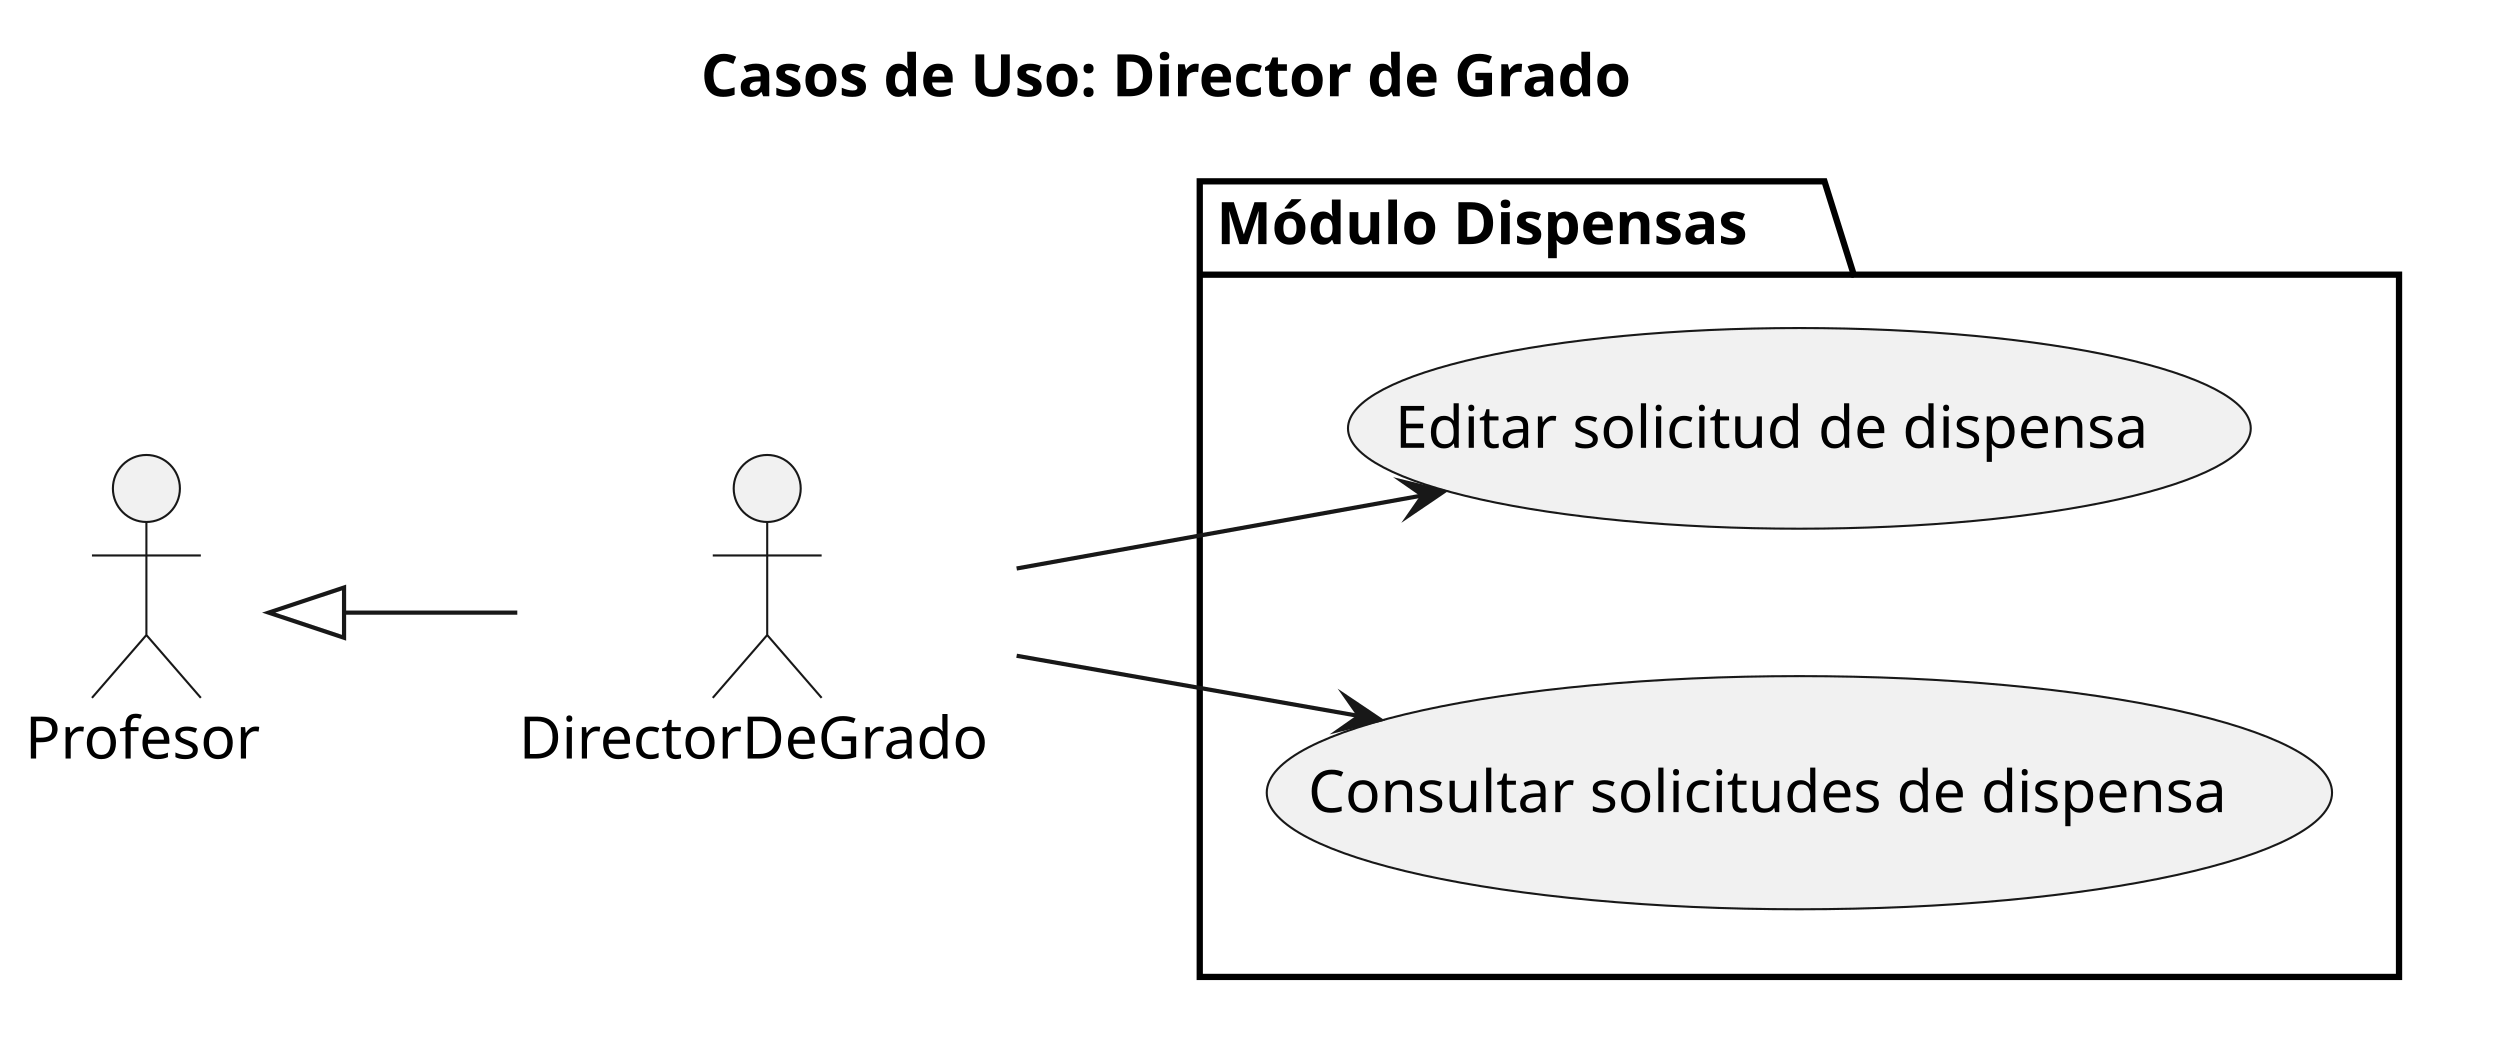
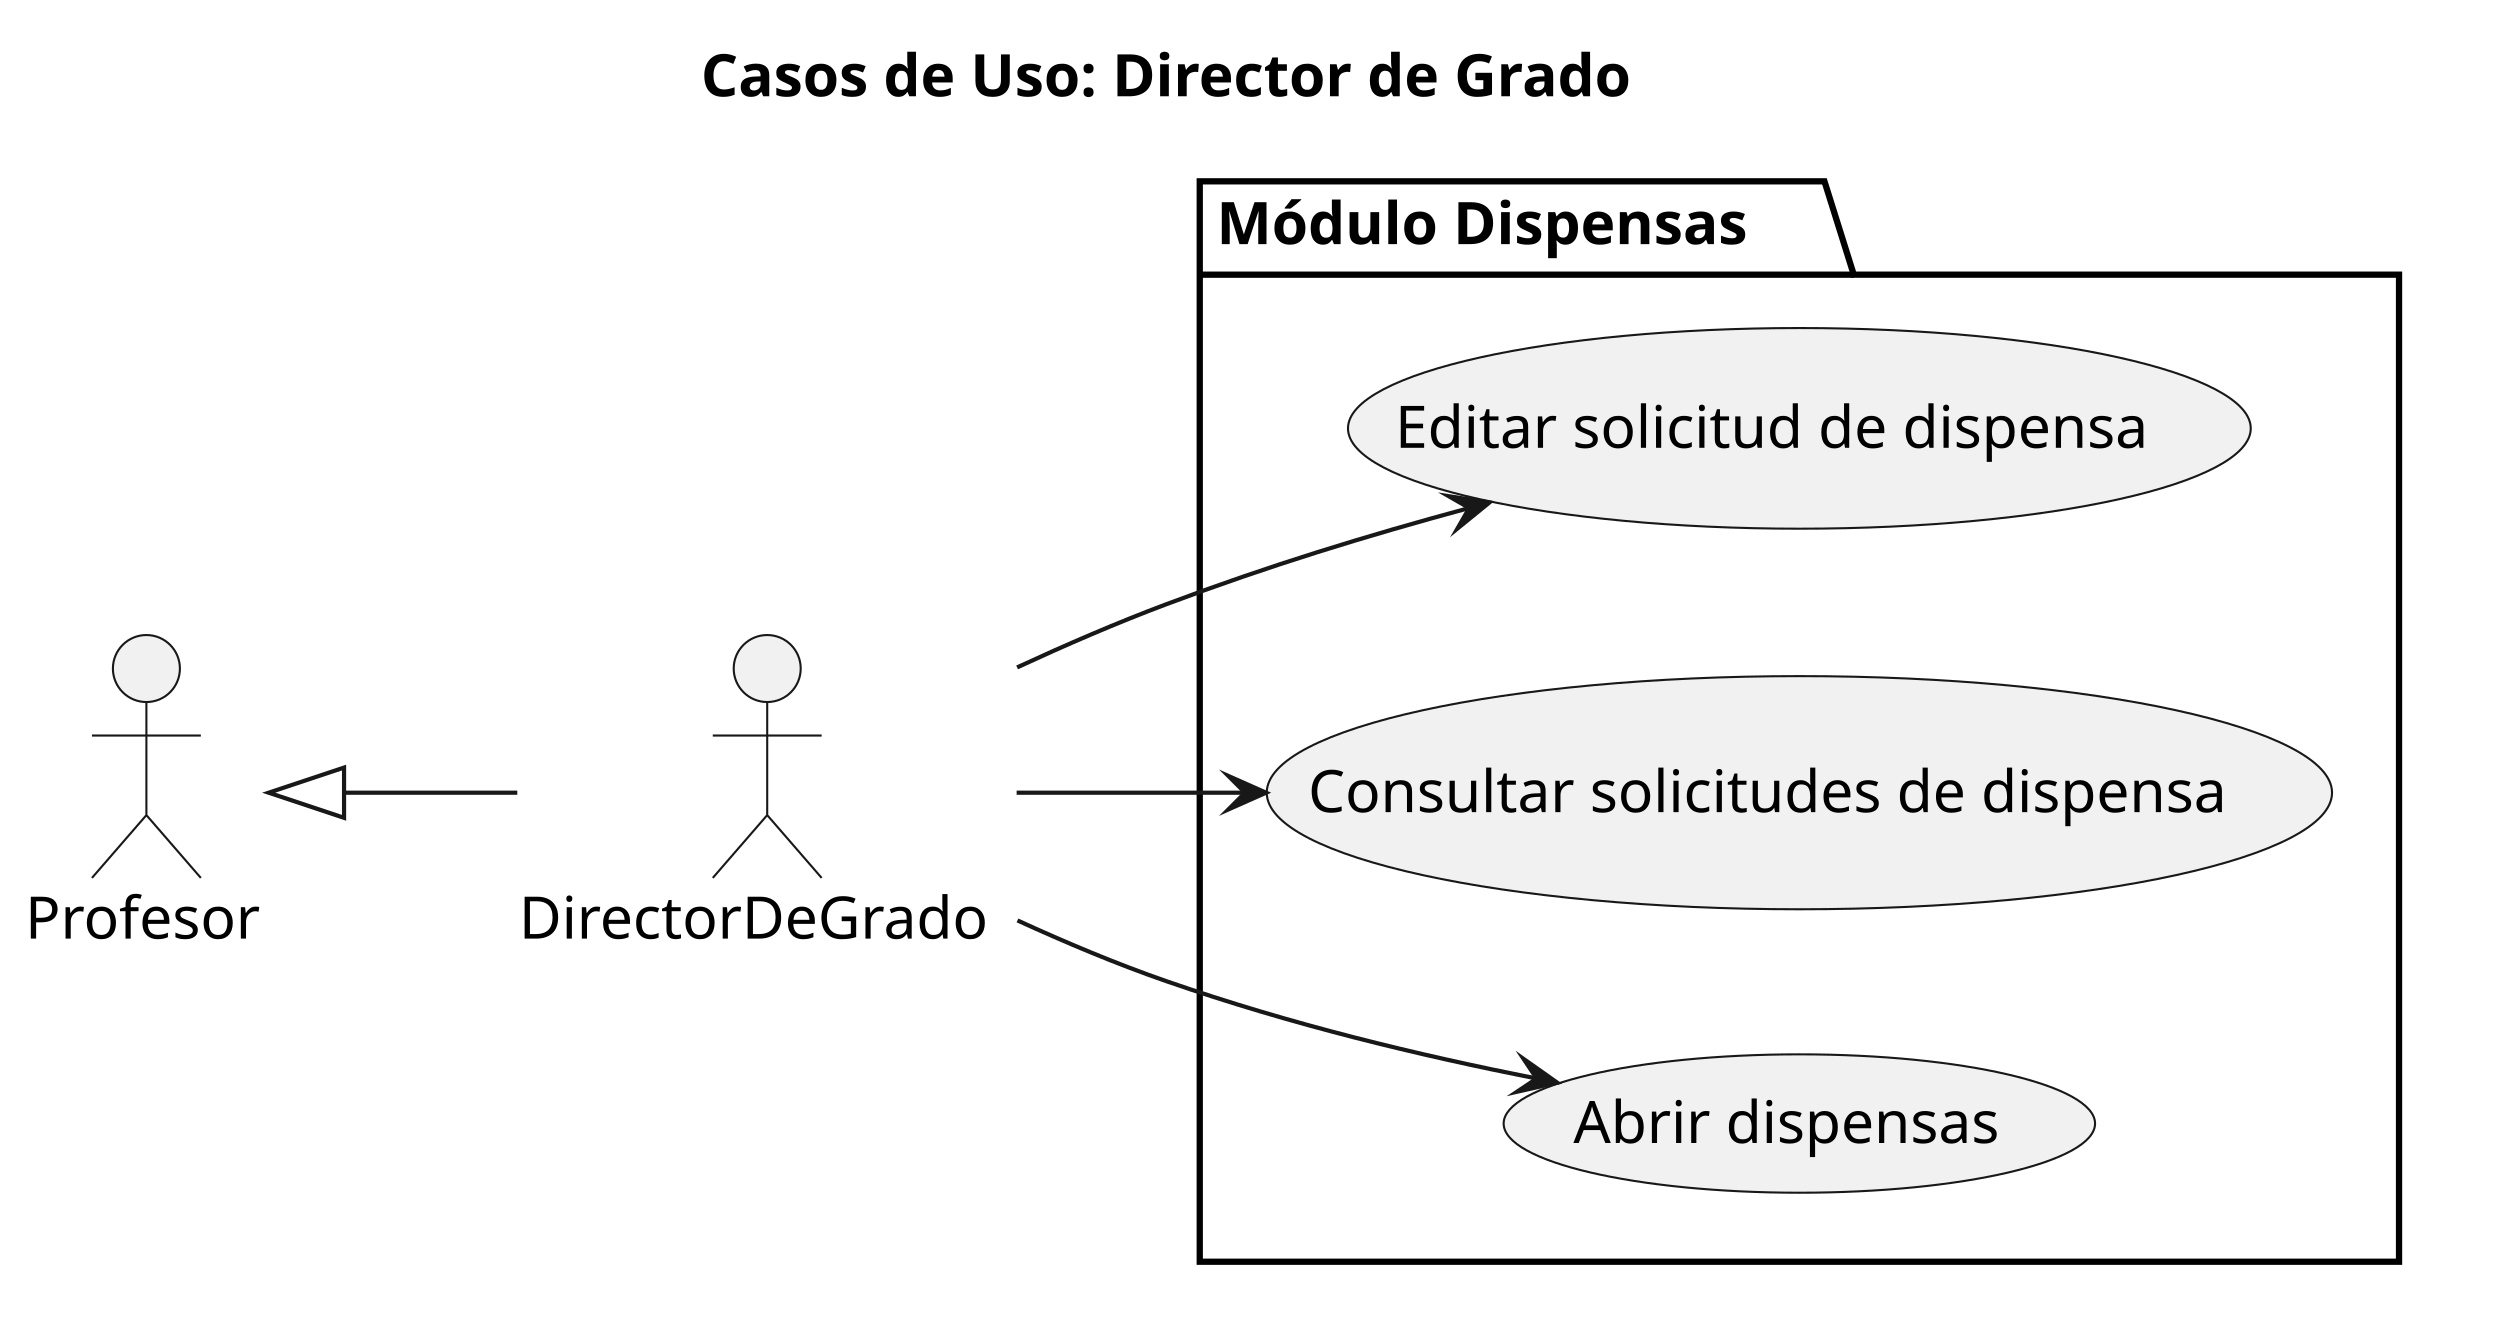
- <svg xmlns="http://www.w3.org/2000/svg" version="1.1" data-diagram-type="DESCRIPTION" style="width:597px;height:248px;background:#FFFFFF;" width="597px" height="248px" viewBox="0 0 597 248" zoomAndPan="magnify" preserveAspectRatio="none" contentStyleType="text/css">
+ <svg xmlns="http://www.w3.org/2000/svg" version="1.1" data-diagram-type="DESCRIPTION" style="width:597px;height:316px;background:#FFFFFF;" width="597px" height="316px" viewBox="0 0 597 316" zoomAndPan="magnify" preserveAspectRatio="none" contentStyleType="text/css">
  <defs />
-   <g>
+   <g font-family="sans-serif" lengthAdjust="spacing">
    <g class="title" data-source-line="1">
-       <text x="167.374" y="22.995" fill="#000000" font-size="14" lengthAdjust="spacing" textLength="256.143" font-weight="700" font-family="sans-serif">Casos de Uso: Director de Grado</text>
+       <text x="167.374" y="22.995" fill="#000" font-size="14" textLength="256.143" font-weight="700">Casos de Uso: Director de Grado</text>
    </g>
    <g class="cluster" data-qualified-name="M.dulo Dispensas" id="ent0004" data-source-line="11">
-       <polygon points="286.5,43.297,435.679,43.297,442.679,65.594,572.89,65.594,572.89,233.297,286.5,233.297,286.5,43.297" fill="none" style="stroke:#000000;stroke-width:1.5;stroke-linejoin:miter;stroke-miterlimit:10;" />
-       <line x1="286.5" y1="65.594" x2="442.679" y2="65.594" style="stroke:#000000;stroke-width:1.5;" />
-       <text x="290.5" y="58.292" fill="#000000" font-size="14" lengthAdjust="spacing" textLength="143.179" font-weight="700" font-family="sans-serif">Módulo Dispensas</text>
+       <polygon points="286.5,43.297,435.679,43.297,442.679,65.594,572.89,65.594,572.89,301.297,286.5,301.297,286.5,43.297" fill="none" style="stroke:#000;stroke-width:1.5;stroke-linejoin:miter;stroke-miterlimit:10;" />
+       <line x1="286.5" y1="65.594" x2="442.679" y2="65.594" style="stroke:#000;stroke-width:1.5;" />
+       <text x="290.5" y="58.292" fill="#000" font-size="14" textLength="143.179" font-weight="700">Módulo Dispensas</text>
    </g>
-     <g class="entity" data-qualified-name="M.dulo Dispensas.ConsultarSolicitudesDispensa" id="ent0005" data-source-line="12">
+     <g class="entity" data-qualified-name="M.dulo Dispensas.AbrirDispensas" id="ent0005" data-source-line="12">
+       <ellipse cx="429.686" cy="268.3" rx="70.616" ry="16.523" fill="#F1F1F1" style="stroke:#181818;stroke-width:0.5;" />
+       <text x="375.723" y="272.949" fill="#000" font-size="14" textLength="107.926">Abrir dispensas</text>
+     </g>
+     <g class="entity" data-qualified-name="M.dulo Dispensas.ConsultarSolicitudesDispensa" id="ent0006" data-source-line="13">
      <ellipse cx="429.695" cy="189.296" rx="127.195" ry="27.839" fill="#F1F1F1" style="stroke:#181818;stroke-width:0.5;" />
-       <text x="312.373" y="193.944" fill="#000000" font-size="14" lengthAdjust="spacing" textLength="234.644" font-family="sans-serif">Consultar solicitudes de dispensa</text>
+       <text x="312.373" y="193.944" fill="#000" font-size="14" textLength="234.644">Consultar solicitudes de dispensa</text>
    </g>
-     <g class="entity" data-qualified-name="M.dulo Dispensas.EditarSolicitudDispensa" id="ent0006" data-source-line="13">
+     <g class="entity" data-qualified-name="M.dulo Dispensas.EditarSolicitudDispensa" id="ent0007" data-source-line="14">
      <ellipse cx="429.689" cy="102.295" rx="107.789" ry="23.958" fill="#F1F1F1" style="stroke:#181818;stroke-width:0.5;" />
-       <text x="333.145" y="106.943" fill="#000000" font-size="14" lengthAdjust="spacing" textLength="193.088" font-family="sans-serif">Editar solicitud de dispensa</text>
+       <text x="333.145" y="106.943" fill="#000" font-size="14" textLength="193.088">Editar solicitud de dispensa</text>
    </g>
    <g class="entity" data-qualified-name="Profesor" id="ent0001" data-source-line="5">
-       <ellipse cx="34.96" cy="116.647" rx="8" ry="8" fill="#F1F1F1" style="stroke:#181818;stroke-width:0.5;" />
-       <path d="M34.96,124.647 L34.96,151.647 M21.96,132.647 L47.96,132.647 M34.96,151.647 L21.96,166.647 M34.96,151.647 L47.96,166.647" style="stroke:#181818;stroke-width:0.5;" fill="none" />
-       <text x="6" y="181.142" fill="#000000" font-size="14" lengthAdjust="spacing" textLength="57.921" font-family="sans-serif">Profesor</text>
+       <ellipse cx="34.96" cy="159.647" rx="8" ry="8" fill="#F1F1F1" style="stroke:#181818;stroke-width:0.5;" />
+       <path d="M34.96,167.647 L34.96,194.647 M21.96,175.647 L47.96,175.647 M34.96,194.647 L21.96,209.647 M34.96,194.647 L47.96,209.647" style="stroke:#181818;stroke-width:0.5;" fill="none" />
+       <text x="6" y="224.142" fill="#000" font-size="14" textLength="57.921">Profesor</text>
    </g>
    <g class="entity" data-qualified-name="DirectorDeGrado" id="ent0002" data-source-line="6">
-       <ellipse cx="183.208" cy="116.647" rx="8" ry="8" fill="#F1F1F1" style="stroke:#181818;stroke-width:0.5;" />
-       <path d="M183.208,124.647 L183.208,151.647 M170.208,132.647 L196.208,132.647 M183.208,151.647 L170.208,166.647 M183.208,151.647 L196.208,166.647" style="stroke:#181818;stroke-width:0.5;" fill="none" />
-       <text x="123.92" y="181.142" fill="#000000" font-size="14" lengthAdjust="spacing" textLength="118.576" font-family="sans-serif">DirectorDeGrado</text>
+       <ellipse cx="183.208" cy="159.647" rx="8" ry="8" fill="#F1F1F1" style="stroke:#181818;stroke-width:0.5;" />
+       <path d="M183.208,167.647 L183.208,194.647 M170.208,175.647 L196.208,175.647 M183.208,194.647 L170.208,209.647 M183.208,194.647 L196.208,209.647" style="stroke:#181818;stroke-width:0.5;" fill="none" />
+       <text x="123.92" y="224.142" fill="#000" font-size="14" textLength="118.576">DirectorDeGrado</text>
    </g>
    <g class="link" data-entity-1="ent0001" data-entity-2="ent0002" id="lnk3" data-source-line="9" data-link-type="extension">
-       <path d="M82.16,146.297 C99.01,146.297 103.05,146.297 123.53,146.297" style="stroke:#181818;stroke-width:1;" fill="none" id="Profesor-backto-DirectorDeGrado" />
-       <polygon points="64.16,146.297,82.16,152.297,82.16,140.297,64.16,146.297" fill="none" style="stroke:#181818;stroke-width:1;stroke-linejoin:miter;stroke-miterlimit:10;" />
+       <path d="M82.16,189.297 C99.01,189.297 103.05,189.297 123.53,189.297" style="stroke:#181818;stroke-width:1;" fill="none" id="Profesor-backto-DirectorDeGrado" />
+       <polygon points="64.16,189.297,82.16,195.297,82.16,183.297,64.16,189.297" fill="none" style="stroke:#181818;stroke-width:1;stroke-linejoin:miter;stroke-miterlimit:10;" />
    </g>
-     <g class="link" data-entity-1="ent0002" data-entity-2="ent0005" id="lnk7" data-source-line="16" data-link-type="dependency">
-       <path d="M242.77,156.597 C268.76,161.167 295.156,165.811 324.625,170.991" style="stroke:#181818;stroke-width:1;" fill="none" id="DirectorDeGrado-to-ConsultarSolicitudesDispensa" />
-       <polygon points="329.55,171.857,321.378,166.359,324.625,170.991,319.993,174.238,329.55,171.857" fill="#181818" style="stroke:#181818;stroke-width:1;stroke-linejoin:miter;stroke-miterlimit:10;" />
+     <g class="link" data-entity-1="ent0002" data-entity-2="ent0005" id="lnk8" data-source-line="17" data-link-type="dependency">
+       <path d="M242.97,219.797 C254.55,225.107 266.76,230.227 278.5,234.297 C308.68,244.767 338.506,251.902 366.966,257.562" style="stroke:#181818;stroke-width:1;" fill="none" id="DirectorDeGrado-to-AbrirDispensas" />
+       <polygon points="371.87,258.537,363.823,252.858,366.966,257.562,362.263,260.705,371.87,258.537" fill="#181818" style="stroke:#181818;stroke-width:1;stroke-linejoin:miter;stroke-miterlimit:10;" />
    </g>
-     <g class="link" data-entity-1="ent0002" data-entity-2="ent0006" id="lnk8" data-source-line="17" data-link-type="dependency">
-       <path d="M242.77,135.757 C273.28,130.267 306.219,124.343 339.799,118.293" style="stroke:#181818;stroke-width:1;" fill="none" id="DirectorDeGrado-to-EditarSolicitudDispensa" />
-       <polygon points="344.72,117.407,335.153,115.066,339.799,118.293,336.572,122.939,344.72,117.407" fill="#181818" style="stroke:#181818;stroke-width:1;stroke-linejoin:miter;stroke-miterlimit:10;" />
+     <g class="link" data-entity-1="ent0002" data-entity-2="ent0006" id="lnk9" data-source-line="18" data-link-type="dependency">
+       <path d="M242.77,189.297 C260.85,189.297 276.51,189.297 297.33,189.297" style="stroke:#181818;stroke-width:1;" fill="none" id="DirectorDeGrado-to-ConsultarSolicitudesDispensa" />
+       <polygon points="302.33,189.297,293.33,185.297,297.33,189.297,293.33,193.297,302.33,189.297" fill="#181818" style="stroke:#181818;stroke-width:1;stroke-linejoin:miter;stroke-miterlimit:10;" />
+     </g>
+     <g class="link" data-entity-1="ent0002" data-entity-2="ent0007" id="lnk10" data-source-line="19" data-link-type="dependency">
+       <path d="M242.88,159.377 C254.53,153.987 266.78,148.697 278.5,144.297 C303.21,135.027 326.064,128.025 350.854,121.305" style="stroke:#181818;stroke-width:1;" fill="none" id="DirectorDeGrado-to-EditarSolicitudDispensa" />
+       <polygon points="355.68,119.997,345.947,118.491,350.854,121.305,348.04,126.212,355.68,119.997" fill="#181818" style="stroke:#181818;stroke-width:1;stroke-linejoin:miter;stroke-miterlimit:10;" />
    </g>
  </g>
</svg>
